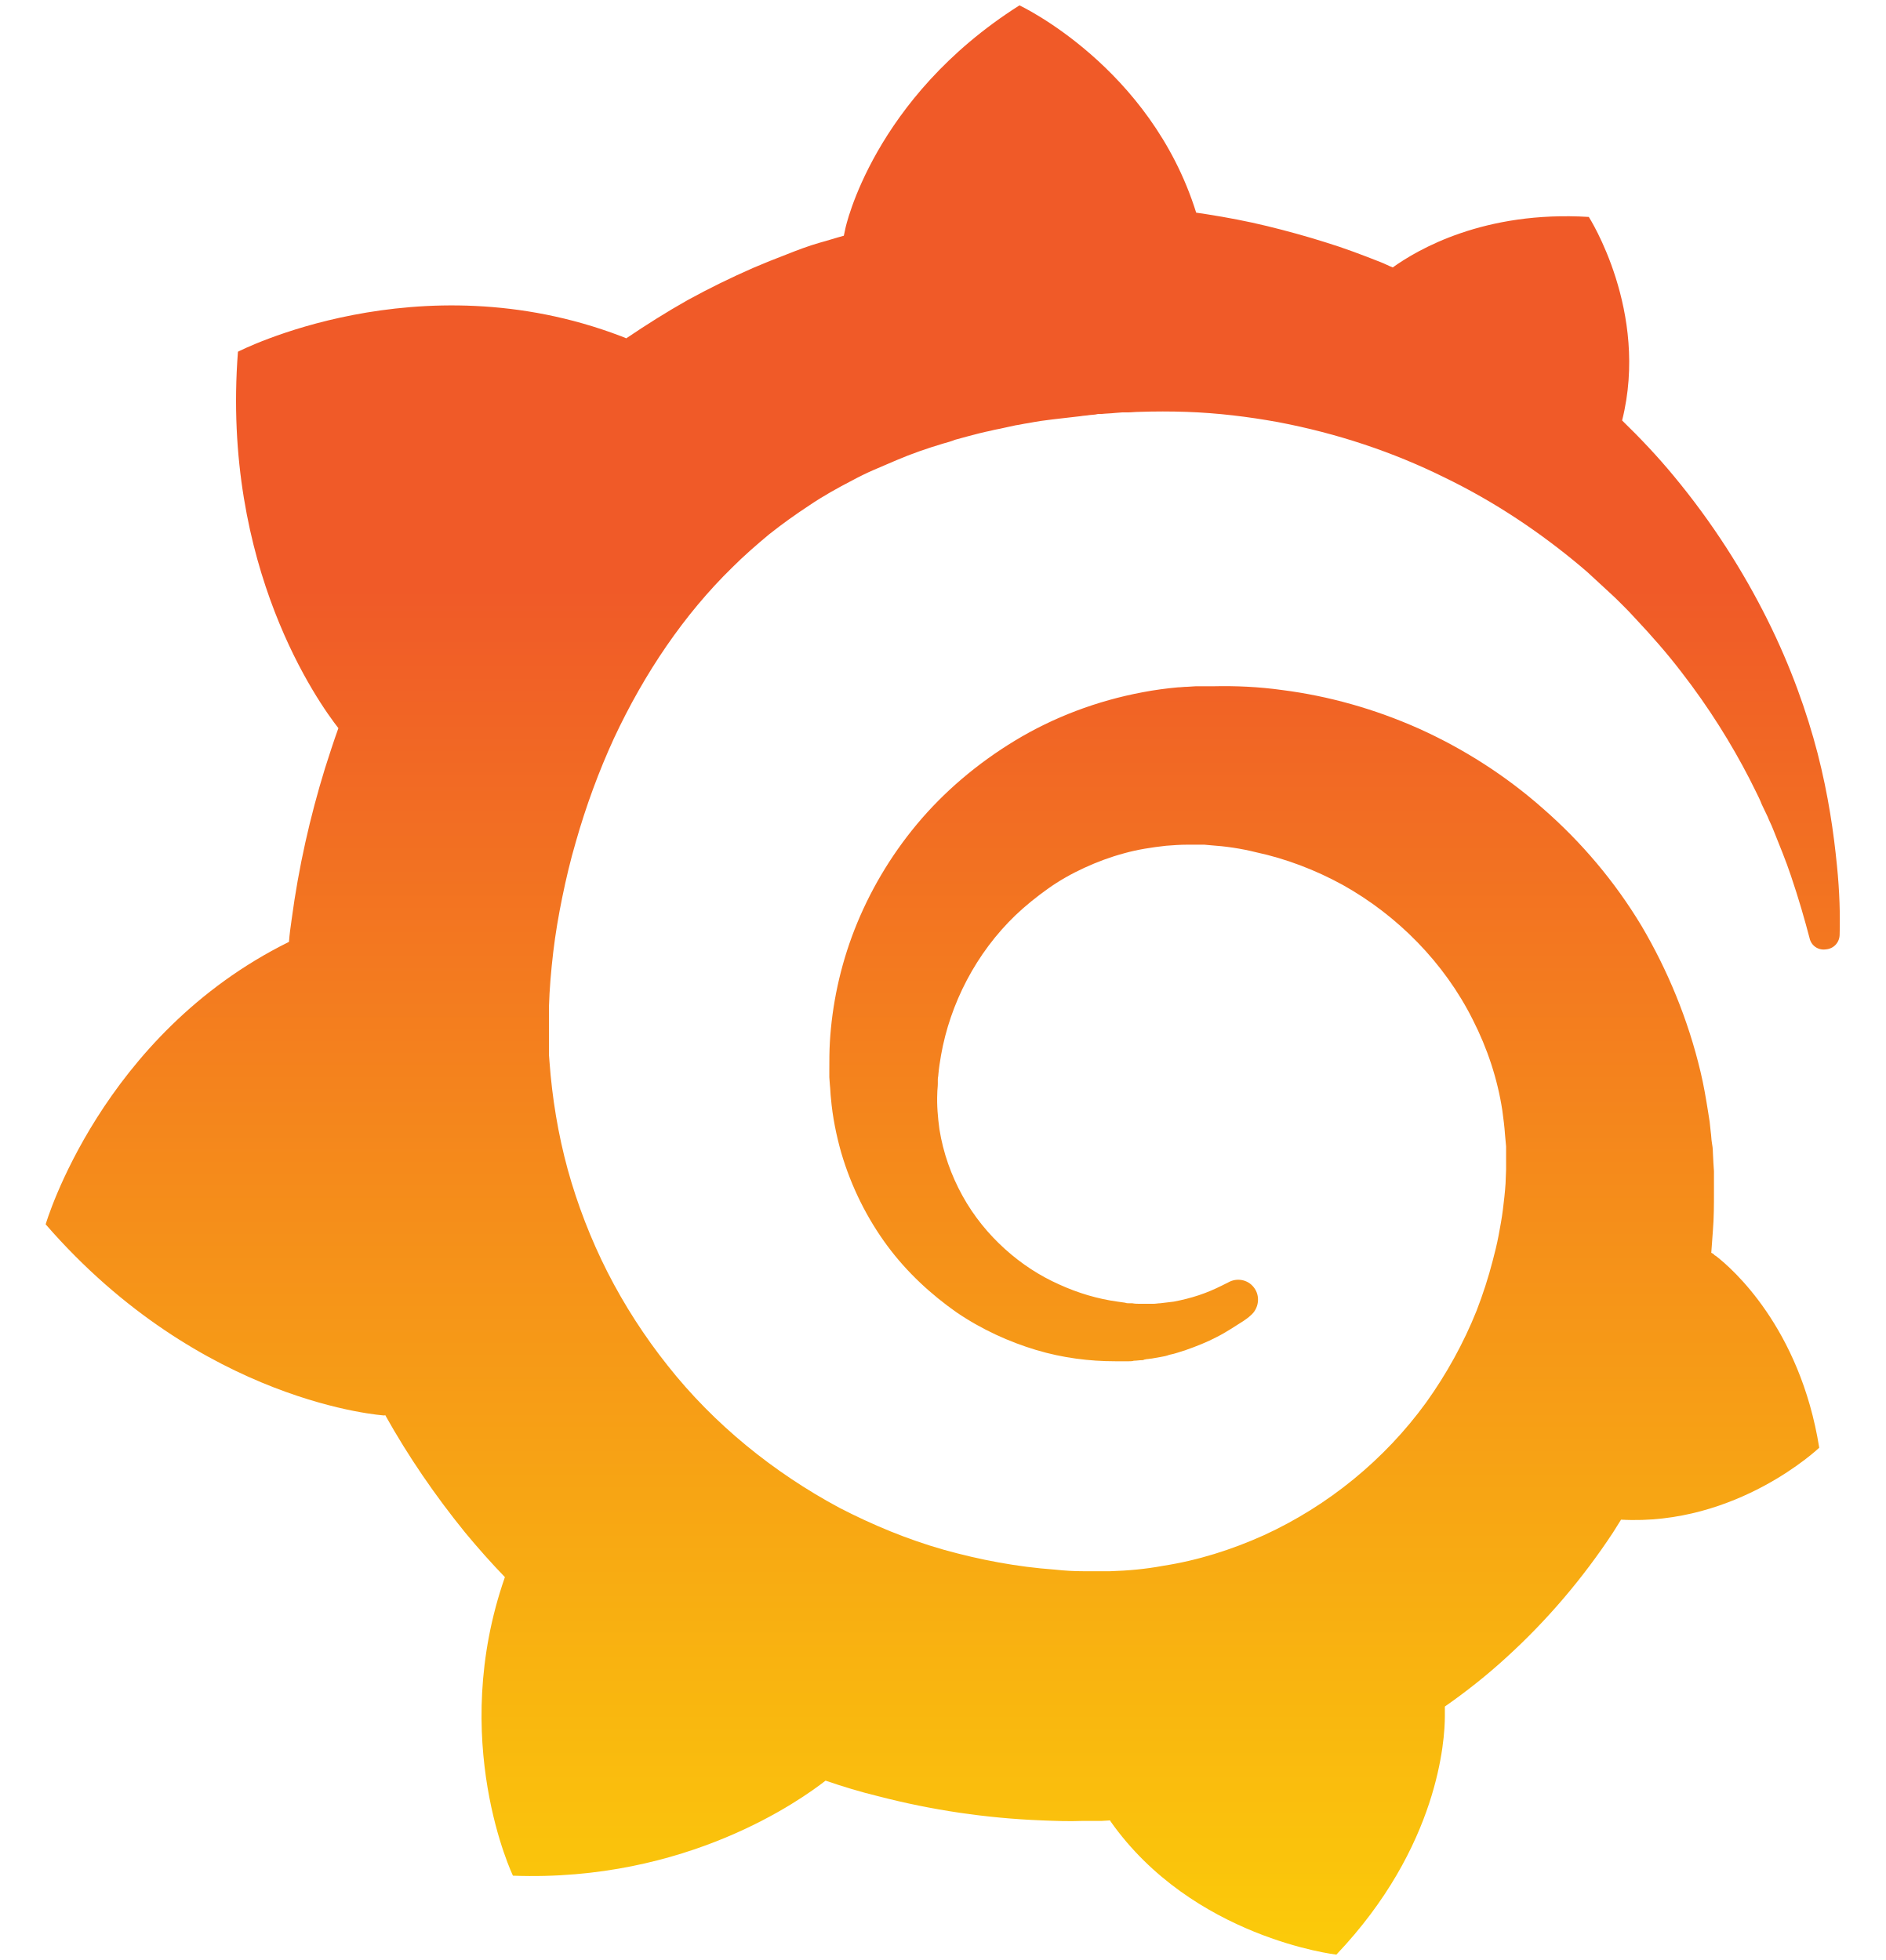
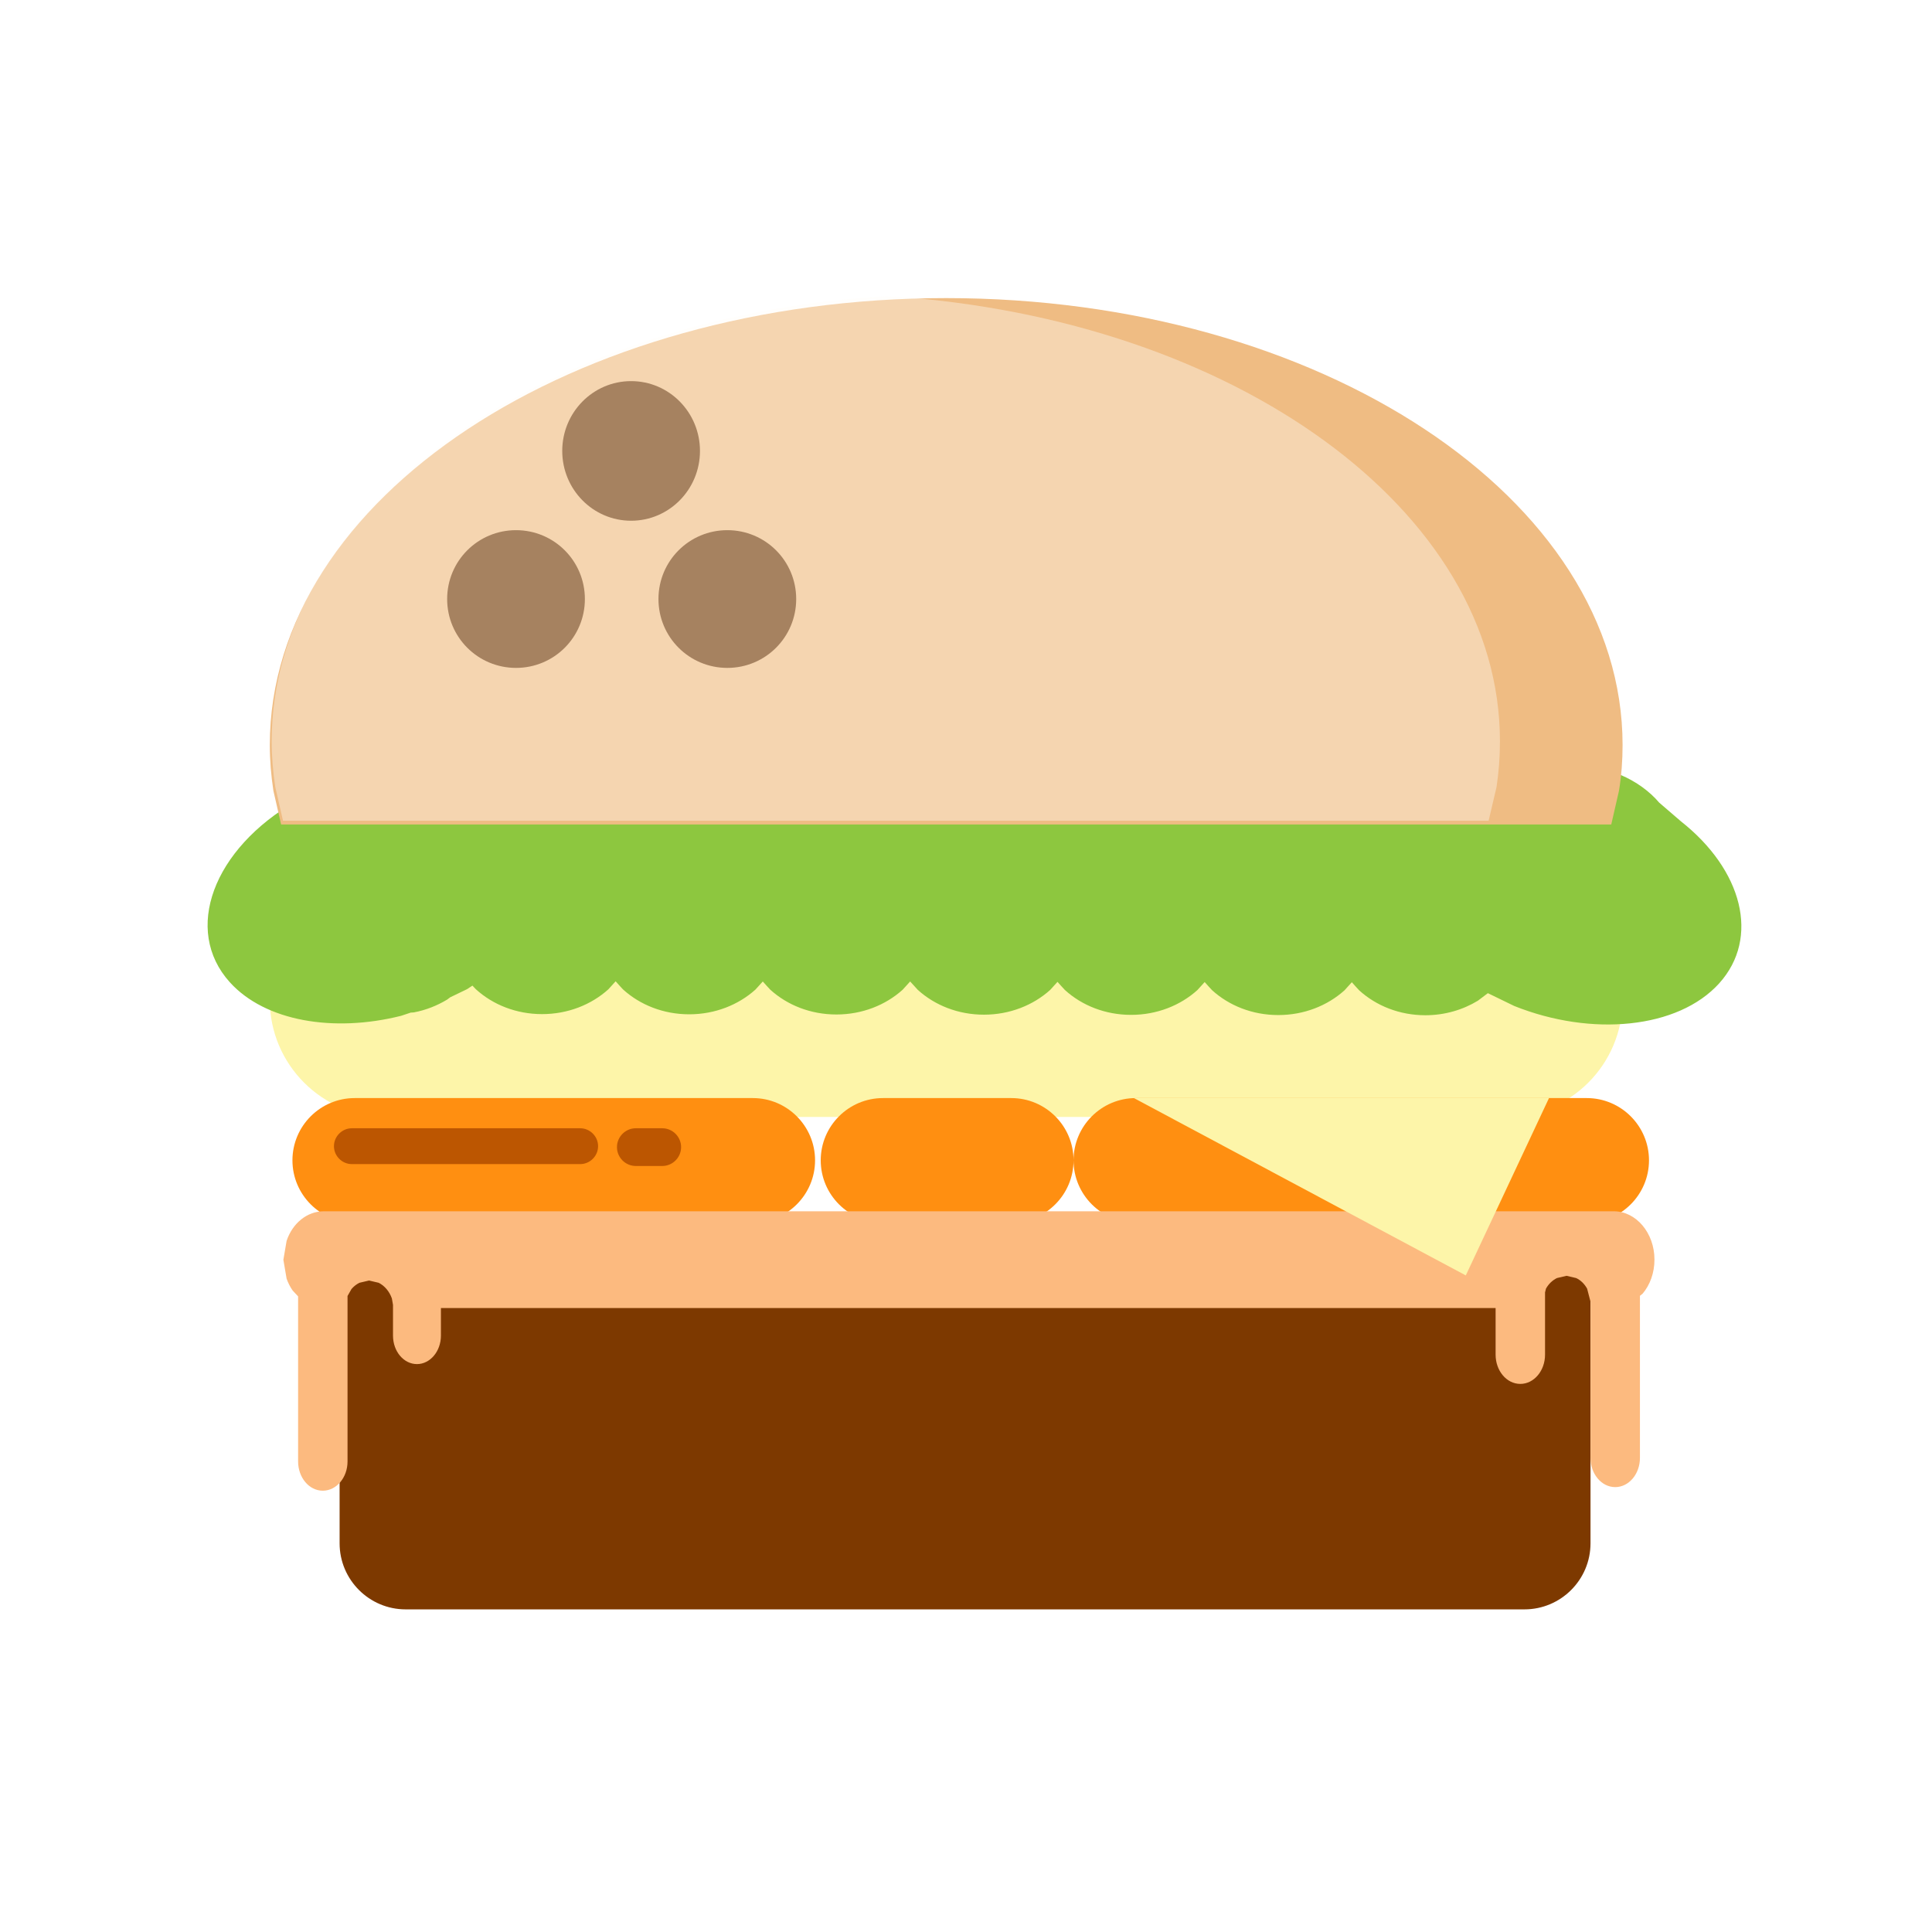
- <svg xmlns="http://www.w3.org/2000/svg" version="1.1" id="Layer_1" x="0px" y="0px" width="351px" height="365px" viewBox="0 0 351 365" style="enable-background:new 0 0 351 365;" xml:space="preserve">
-   <style type="text/css">
- 	.st0{fill:url(#SVGID_1_);}
- </style>
-   <g id="Layer_1_1_">
- </g>
-   <linearGradient id="SVGID_1_" gradientUnits="userSpaceOnUse" x1="175.5" y1="30%" x2="175.5" y2="99%">
-     <stop offset="0" style="stop-color:#F05A28" />
-     <stop offset="1" style="stop-color:#FBCA0A" />
-   </linearGradient>
-   <path class="st0" d="M342,161.2c-0.6-6.1-1.6-13.1-3.6-20.9c-2-7.7-5-16.2-9.4-25c-4.4-8.8-10.1-17.9-17.5-26.8  c-2.9-3.5-6.1-6.9-9.5-10.2c5.1-20.3-6.2-37.9-6.2-37.9c-19.5-1.2-31.9,6.1-36.5,9.4c-0.8-0.3-1.5-0.7-2.3-1  c-3.3-1.3-6.7-2.6-10.3-3.7c-3.5-1.1-7.1-2.1-10.8-3c-3.7-0.9-7.4-1.6-11.2-2.2c-0.7-0.1-1.3-0.2-2-0.3  c-8.5-27.2-32.9-38.6-32.9-38.6c-27.3,17.3-32.4,41.5-32.4,41.5s-0.1,0.5-0.3,1.4c-1.5,0.4-3,0.9-4.5,1.3c-2.1,0.6-4.2,1.4-6.2,2.2  c-2.1,0.8-4.1,1.6-6.2,2.5c-4.1,1.8-8.2,3.8-12.2,6c-3.9,2.2-7.7,4.6-11.4,7.1c-0.5-0.2-1-0.4-1-0.4c-37.8-14.4-71.3,2.9-71.3,2.9  c-3.1,40.2,15.1,65.5,18.7,70.1c-0.9,2.5-1.7,5-2.5,7.5c-2.8,9.1-4.9,18.4-6.2,28.1c-0.2,1.4-0.4,2.8-0.5,4.2  C18.8,192.7,8.5,228,8.5,228c29.1,33.5,63.1,35.6,63.1,35.6c0,0,0.1-0.1,0.1-0.1c4.3,7.7,9.3,15,14.9,21.9c2.4,2.9,4.8,5.6,7.4,8.3  c-10.6,30.4,1.5,55.6,1.5,55.6c32.4,1.2,53.7-14.2,58.2-17.7c3.2,1.1,6.5,2.1,9.8,2.9c10,2.6,20.2,4.1,30.4,4.5  c2.5,0.1,5.1,0.2,7.6,0.1l1.2,0l0.8,0l1.6,0l1.6-0.1l0,0.1c15.3,21.8,42.1,24.9,42.1,24.9c19.1-20.1,20.2-40.1,20.2-44.4l0,0  c0,0,0-0.1,0-0.3c0-0.4,0-0.6,0-0.6l0,0c0-0.3,0-0.6,0-0.9c4-2.8,7.8-5.8,11.4-9.1c7.6-6.9,14.3-14.8,19.9-23.3  c0.5-0.8,1-1.6,1.5-2.4c21.6,1.2,36.9-13.4,36.9-13.4c-3.6-22.5-16.4-33.5-19.1-35.6l0,0c0,0-0.1-0.1-0.3-0.2  c-0.2-0.1-0.2-0.2-0.2-0.2c0,0,0,0,0,0c-0.1-0.1-0.3-0.2-0.5-0.3c0.1-1.4,0.2-2.7,0.3-4.1c0.2-2.4,0.2-4.9,0.2-7.3l0-1.8l0-0.9  l0-0.5c0-0.6,0-0.4,0-0.6l-0.1-1.5l-0.1-2c0-0.7-0.1-1.3-0.2-1.9c-0.1-0.6-0.1-1.3-0.2-1.9l-0.2-1.9l-0.3-1.9  c-0.4-2.5-0.8-4.9-1.4-7.4c-2.3-9.7-6.1-18.9-11-27.2c-5-8.3-11.2-15.6-18.3-21.8c-7-6.2-14.9-11.2-23.1-14.9  c-8.3-3.7-16.9-6.1-25.5-7.2c-4.3-0.6-8.6-0.8-12.9-0.7l-1.6,0l-0.4,0c-0.1,0-0.6,0-0.5,0l-0.7,0l-1.6,0.1c-0.6,0-1.2,0.1-1.7,0.1  c-2.2,0.2-4.4,0.5-6.5,0.9c-8.6,1.6-16.7,4.7-23.8,9c-7.1,4.3-13.3,9.6-18.3,15.6c-5,6-8.9,12.7-11.6,19.6c-2.7,6.9-4.2,14.1-4.6,21  c-0.1,1.7-0.1,3.5-0.1,5.2c0,0.4,0,0.9,0,1.3l0.1,1.4c0.1,0.8,0.1,1.7,0.2,2.5c0.3,3.5,1,6.9,1.9,10.1c1.9,6.5,4.9,12.4,8.6,17.4  c3.7,5,8.2,9.1,12.9,12.4c4.7,3.2,9.8,5.5,14.8,7c5,1.5,10,2.1,14.7,2.1c0.6,0,1.2,0,1.7,0c0.3,0,0.6,0,0.9,0c0.3,0,0.6,0,0.9-0.1  c0.5,0,1-0.1,1.5-0.1c0.1,0,0.3,0,0.4-0.1l0.5-0.1c0.3,0,0.6-0.1,0.9-0.1c0.6-0.1,1.1-0.2,1.7-0.3c0.6-0.1,1.1-0.2,1.6-0.4  c1.1-0.2,2.1-0.6,3.1-0.9c2-0.7,4-1.5,5.7-2.4c1.8-0.9,3.4-2,5-3c0.4-0.3,0.9-0.6,1.3-1c1.6-1.3,1.9-3.7,0.6-5.3  c-1.1-1.4-3.1-1.8-4.7-0.9c-0.4,0.2-0.8,0.4-1.2,0.6c-1.4,0.7-2.8,1.3-4.3,1.8c-1.5,0.5-3.1,0.9-4.7,1.2c-0.8,0.1-1.6,0.2-2.5,0.3  c-0.4,0-0.8,0.1-1.3,0.1c-0.4,0-0.9,0-1.2,0c-0.4,0-0.8,0-1.2,0c-0.5,0-1,0-1.5-0.1c0,0-0.3,0-0.1,0l-0.2,0l-0.3,0  c-0.2,0-0.5,0-0.7-0.1c-0.5-0.1-0.9-0.1-1.4-0.2c-3.7-0.5-7.4-1.6-10.9-3.2c-3.6-1.6-7-3.8-10.1-6.6c-3.1-2.8-5.8-6.1-7.9-9.9  c-2.1-3.8-3.6-8-4.3-12.4c-0.3-2.2-0.5-4.5-0.4-6.7c0-0.6,0.1-1.2,0.1-1.8c0,0.2,0-0.1,0-0.1l0-0.2l0-0.5c0-0.3,0.1-0.6,0.1-0.9  c0.1-1.2,0.3-2.4,0.5-3.6c1.7-9.6,6.5-19,13.9-26.1c1.9-1.8,3.9-3.4,6-4.9c2.1-1.5,4.4-2.8,6.8-3.9c2.4-1.1,4.8-2,7.4-2.7  c2.5-0.7,5.1-1.1,7.8-1.4c1.3-0.1,2.6-0.2,4-0.2c0.4,0,0.6,0,0.9,0l1.1,0l0.7,0c0.3,0,0,0,0.1,0l0.3,0l1.1,0.1  c2.9,0.2,5.7,0.6,8.5,1.3c5.6,1.2,11.1,3.3,16.2,6.1c10.2,5.7,18.9,14.5,24.2,25.1c2.7,5.3,4.6,11,5.5,16.9c0.2,1.5,0.4,3,0.5,4.5  l0.1,1.1l0.1,1.1c0,0.4,0,0.8,0,1.1c0,0.4,0,0.8,0,1.1l0,1l0,1.1c0,0.7-0.1,1.9-0.1,2.6c-0.1,1.6-0.3,3.3-0.5,4.9  c-0.2,1.6-0.5,3.2-0.8,4.8c-0.3,1.6-0.7,3.2-1.1,4.7c-0.8,3.1-1.8,6.2-3,9.3c-2.4,6-5.6,11.8-9.4,17.1  c-7.7,10.6-18.2,19.2-30.2,24.7c-6,2.7-12.3,4.7-18.8,5.7c-3.2,0.6-6.5,0.9-9.8,1l-0.6,0l-0.5,0l-1.1,0l-1.6,0l-0.8,0  c0.4,0-0.1,0-0.1,0l-0.3,0c-1.8,0-3.5-0.1-5.3-0.3c-7-0.5-13.9-1.8-20.7-3.7c-6.7-1.9-13.2-4.6-19.4-7.8  c-12.3-6.6-23.4-15.6-32-26.5c-4.3-5.4-8.1-11.3-11.2-17.4c-3.1-6.1-5.6-12.6-7.4-19.1c-1.8-6.6-2.9-13.3-3.4-20.1l-0.1-1.3l0-0.3  l0-0.3l0-0.6l0-1.1l0-0.3l0-0.4l0-0.8l0-1.6l0-0.3c0,0,0,0.1,0-0.1l0-0.6c0-0.8,0-1.7,0-2.5c0.1-3.3,0.4-6.8,0.8-10.2  c0.4-3.4,1-6.9,1.7-10.3c0.7-3.4,1.5-6.8,2.5-10.2c1.9-6.7,4.3-13.2,7.1-19.3c5.7-12.2,13.1-23.1,22-31.8c2.2-2.2,4.5-4.2,6.9-6.2  c2.4-1.9,4.9-3.7,7.5-5.4c2.5-1.7,5.2-3.2,7.9-4.6c1.3-0.7,2.7-1.4,4.1-2c0.7-0.3,1.4-0.6,2.1-0.9c0.7-0.3,1.4-0.6,2.1-0.9  c2.8-1.2,5.7-2.2,8.7-3.1c0.7-0.2,1.5-0.4,2.2-0.7c0.7-0.2,1.5-0.4,2.2-0.6c1.5-0.4,3-0.8,4.5-1.1c0.7-0.2,1.5-0.3,2.3-0.5  c0.8-0.2,1.5-0.3,2.3-0.5c0.8-0.1,1.5-0.3,2.3-0.4l1.1-0.2l1.2-0.2c0.8-0.1,1.5-0.2,2.3-0.3c0.9-0.1,1.7-0.2,2.6-0.3  c0.7-0.1,1.9-0.2,2.6-0.3c0.5-0.1,1.1-0.1,1.6-0.2l1.1-0.1l0.5-0.1l0.6,0c0.9-0.1,1.7-0.1,2.6-0.2l1.3-0.1c0,0,0.5,0,0.1,0l0.3,0  l0.6,0c0.7,0,1.5-0.1,2.2-0.1c2.9-0.1,5.9-0.1,8.8,0c5.8,0.2,11.5,0.9,17,1.9c11.1,2.1,21.5,5.6,31,10.3  c9.5,4.6,17.9,10.3,25.3,16.5c0.5,0.4,0.9,0.8,1.4,1.2c0.4,0.4,0.9,0.8,1.3,1.2c0.9,0.8,1.7,1.6,2.6,2.4c0.9,0.8,1.7,1.6,2.5,2.4  c0.8,0.8,1.6,1.6,2.4,2.5c3.1,3.3,6,6.6,8.6,10c5.2,6.7,9.4,13.5,12.7,19.9c0.2,0.4,0.4,0.8,0.6,1.2c0.2,0.4,0.4,0.8,0.6,1.2  c0.4,0.8,0.8,1.6,1.1,2.4c0.4,0.8,0.7,1.5,1.1,2.3c0.3,0.8,0.7,1.5,1,2.3c1.2,3,2.4,5.9,3.3,8.6c1.5,4.4,2.6,8.3,3.5,11.7  c0.3,1.4,1.6,2.3,3,2.1c1.5-0.1,2.6-1.3,2.6-2.8C342.6,170.4,342.5,166.1,342,161.2z" />
+ <svg xmlns="http://www.w3.org/2000/svg" t="1587347419760" class="icon" viewBox="0 0 1024 1024" version="1.1" p-id="2850" width="200" height="200">
+   <defs>
+     <style type="text/css" />
+   </defs>
+   <path d="M180 678c0-19.3 15.7-35 35-35h593c19.3 0 35 15.7 35 35v140c0 19.3-15.7 35-35 35H215c-19.3 0-35-15.7-35-35V678z" fill="#7D3900" p-id="2851" />
+   <path d="M143 530c0-34.2 27.8-62 62-62h593c34.2 0 62 27.8 62 62s-27.8 62-62 62H205c-34.2 0-62-27.8-62-62z" fill="#FDF5A9" p-id="2852" />
+   <path d="M874 615c0-18.2-14.8-33-33-33H602c-18.2 0-33 14.8-33 33s14.8 33 33 33h239c18.2 0 33-14.8 33-33zM569 615c0-18.2-14.8-33-33-33h-68c-18.2 0-33 14.8-33 33s14.8 33 33 33h68c18.2 0 33-14.8 33-33zM432 615c0-18.2-14.8-33-33-33H188c-18.2 0-33 14.8-33 33s14.8 33 33 33h211c18.2 0 33-14.8 33-33z" fill="#FF8F11" p-id="2853" />
+   <path d="M177 607.5c0-5.2 4.3-9.5 9.5-9.5h121c5.2 0 9.5 4.3 9.5 9.5s-4.3 9.5-9.5 9.5h-121c-5.2 0-9.5-4.3-9.5-9.5zM327 608c0-5.5 4.5-10 10-10h14c5.5 0 10 4.5 10 10s-4.5 10-10 10h-14c-5.5 0-10-4.5-10-10z" fill="#BC5601" p-id="2854" />
+   <path d="M222.8 405l609.1 0.3c19.7 0 37.2 8 47.5 20.1l11.5 9.9c32.6 25.7 42.1 61.7 20.3 85.9-21.8 24.1-67.6 28.4-108.6 12l-14-6.8-5.3 4c-7.9 4.8-17.5 7.7-27.8 7.7-13.7 0-26.1-5-35.1-13.2-1.3-1.4-2.6-2.8-3.9-4.3l-3.9 4.3c-9 8.1-21.4 13.1-35.1 13.1-13.7 0-26.1-5-35.1-13.2-1.3-1.4-2.6-2.8-3.9-4.3l-3.9 4.3c-9 8.1-21.4 13.1-35.1 13.1-13.7 0-26.1-5-35.1-13.2-1.3-1.4-2.6-2.8-3.9-4.3l-3.9 4.3c-9 8.1-21.4 13.1-35.1 13.1-13.7 0-26.1-5-35.1-13.2l-4-4.4-4 4.4c-9 8.1-21.4 13.1-35.1 13.1s-26.1-5-35.1-13.2c-1.3-1.4-2.6-2.8-3.9-4.3l-3.9 4.3c-9 8.1-21.4 13.1-35.1 13.1s-26.1-5-35.1-13.2c-1.3-1.4-2.6-2.8-3.9-4.3l-3.9 4.3c-9 8.1-21.4 13.1-35.1 13.1s-26.1-5-35.1-13.2c-0.6-0.6-1.2-1.3-1.8-1.9l-2.9 1.9-8.9 4.3-1.6 1.2c-5.3 3.2-11.3 5.6-17.7 6.8l-1.6 0.1-5.1 1.7c-35.8 9-72.1 2.9-90.8-17.8-24.9-27.6-9-70.7 35.5-96.2 11.1-6.4 23-11.1 34.9-14.1l30.6-5.3z" fill="#8DC73F" p-id="2855" />
+   <path d="M501.5 158c198 0 358.5 106.1 358.5 236.9 0 8.2-0.6 16.3-1.9 24.2L854 437H149l-4.1-17.9c-1.2-8-1.9-16-1.9-24.2C143 264.1 303.5 158 501.5 158z" fill="#EFBC83" p-id="2856" />
+   <path d="M298 239c0-20.4 16.3-37 36.5-37s36.5 16.6 36.5 37-16.3 37-36.5 37-36.5-16.6-36.5-37zM237 317.5c0-20.2 16.3-36.5 36.5-36.5s36.5 16.3 36.5 36.5-16.3 36.5-36.5 36.5-36.5-16.3-36.5-36.5zM349 317.5c0-20.2 16.3-36.5 36.5-36.5s36.5 16.3 36.5 36.5-16.3 36.5-36.5 36.5-36.5-16.3-36.5-36.5z" fill="#6D3400" p-id="2857" />
+   <path d="M171.6 642h683.7c11.9 0 21.6 11.5 21.6 25.6 0 7.1-2.4 13.5-6.3 18.1l-1.4 1.1v85.9c0 8.6-5.9 15.5-13.1 15.5-7.3 0-13.1-7-13.1-15.5v-82.8l-1.8-6.9c-1.4-2.5-3.4-4.5-5.8-5.6l-5.1-1.2-5.1 1.2c-2.4 1.2-4.4 3.1-5.8 5.6l-0.5 2v33c0 8.6-5.9 15.5-13.1 15.5-7.3 0-13.1-7-13.1-15.5v-24.7h-559v14.6c0 8.3-5.7 15.1-12.7 15.1-7 0-12.7-6.7-12.7-15.1v-16.3l-0.6-3.4c-1.3-3.7-3.8-6.7-7-8.3l-5.1-1.2-5.1 1.2c-1.6 0.8-3 1.9-4.2 3.3l-2.1 3.7v87.7c0 8.6-5.9 15.5-13.1 15.5-7.3 0-13.1-7-13.1-15.5v-87.5l-2.9-3.1c-1.3-1.9-2.4-4-3.2-6.3l-1.7-10 1.7-10c3.1-9.3 10.8-15.7 19.7-15.7z" fill="#FCBA7F" p-id="2858" />
+   <path d="M601 582l175.9 94 44.1-94H601z" fill="#FDF5A9" p-id="2859" />
+   <path d="M469.5 157l3.8 0.1C654 169.3 795 270.2 795 392.9c0 8.2-0.6 16.3-1.8 24.2L789 435H150l-4.1-17.9c-1.2-8-1.9-16-1.9-24.2 0-122.7 141-223.6 321.7-235.7l3.8-0.2z" fill="#FFFDF8" fill-opacity=".388" p-id="2860" />
</svg>
